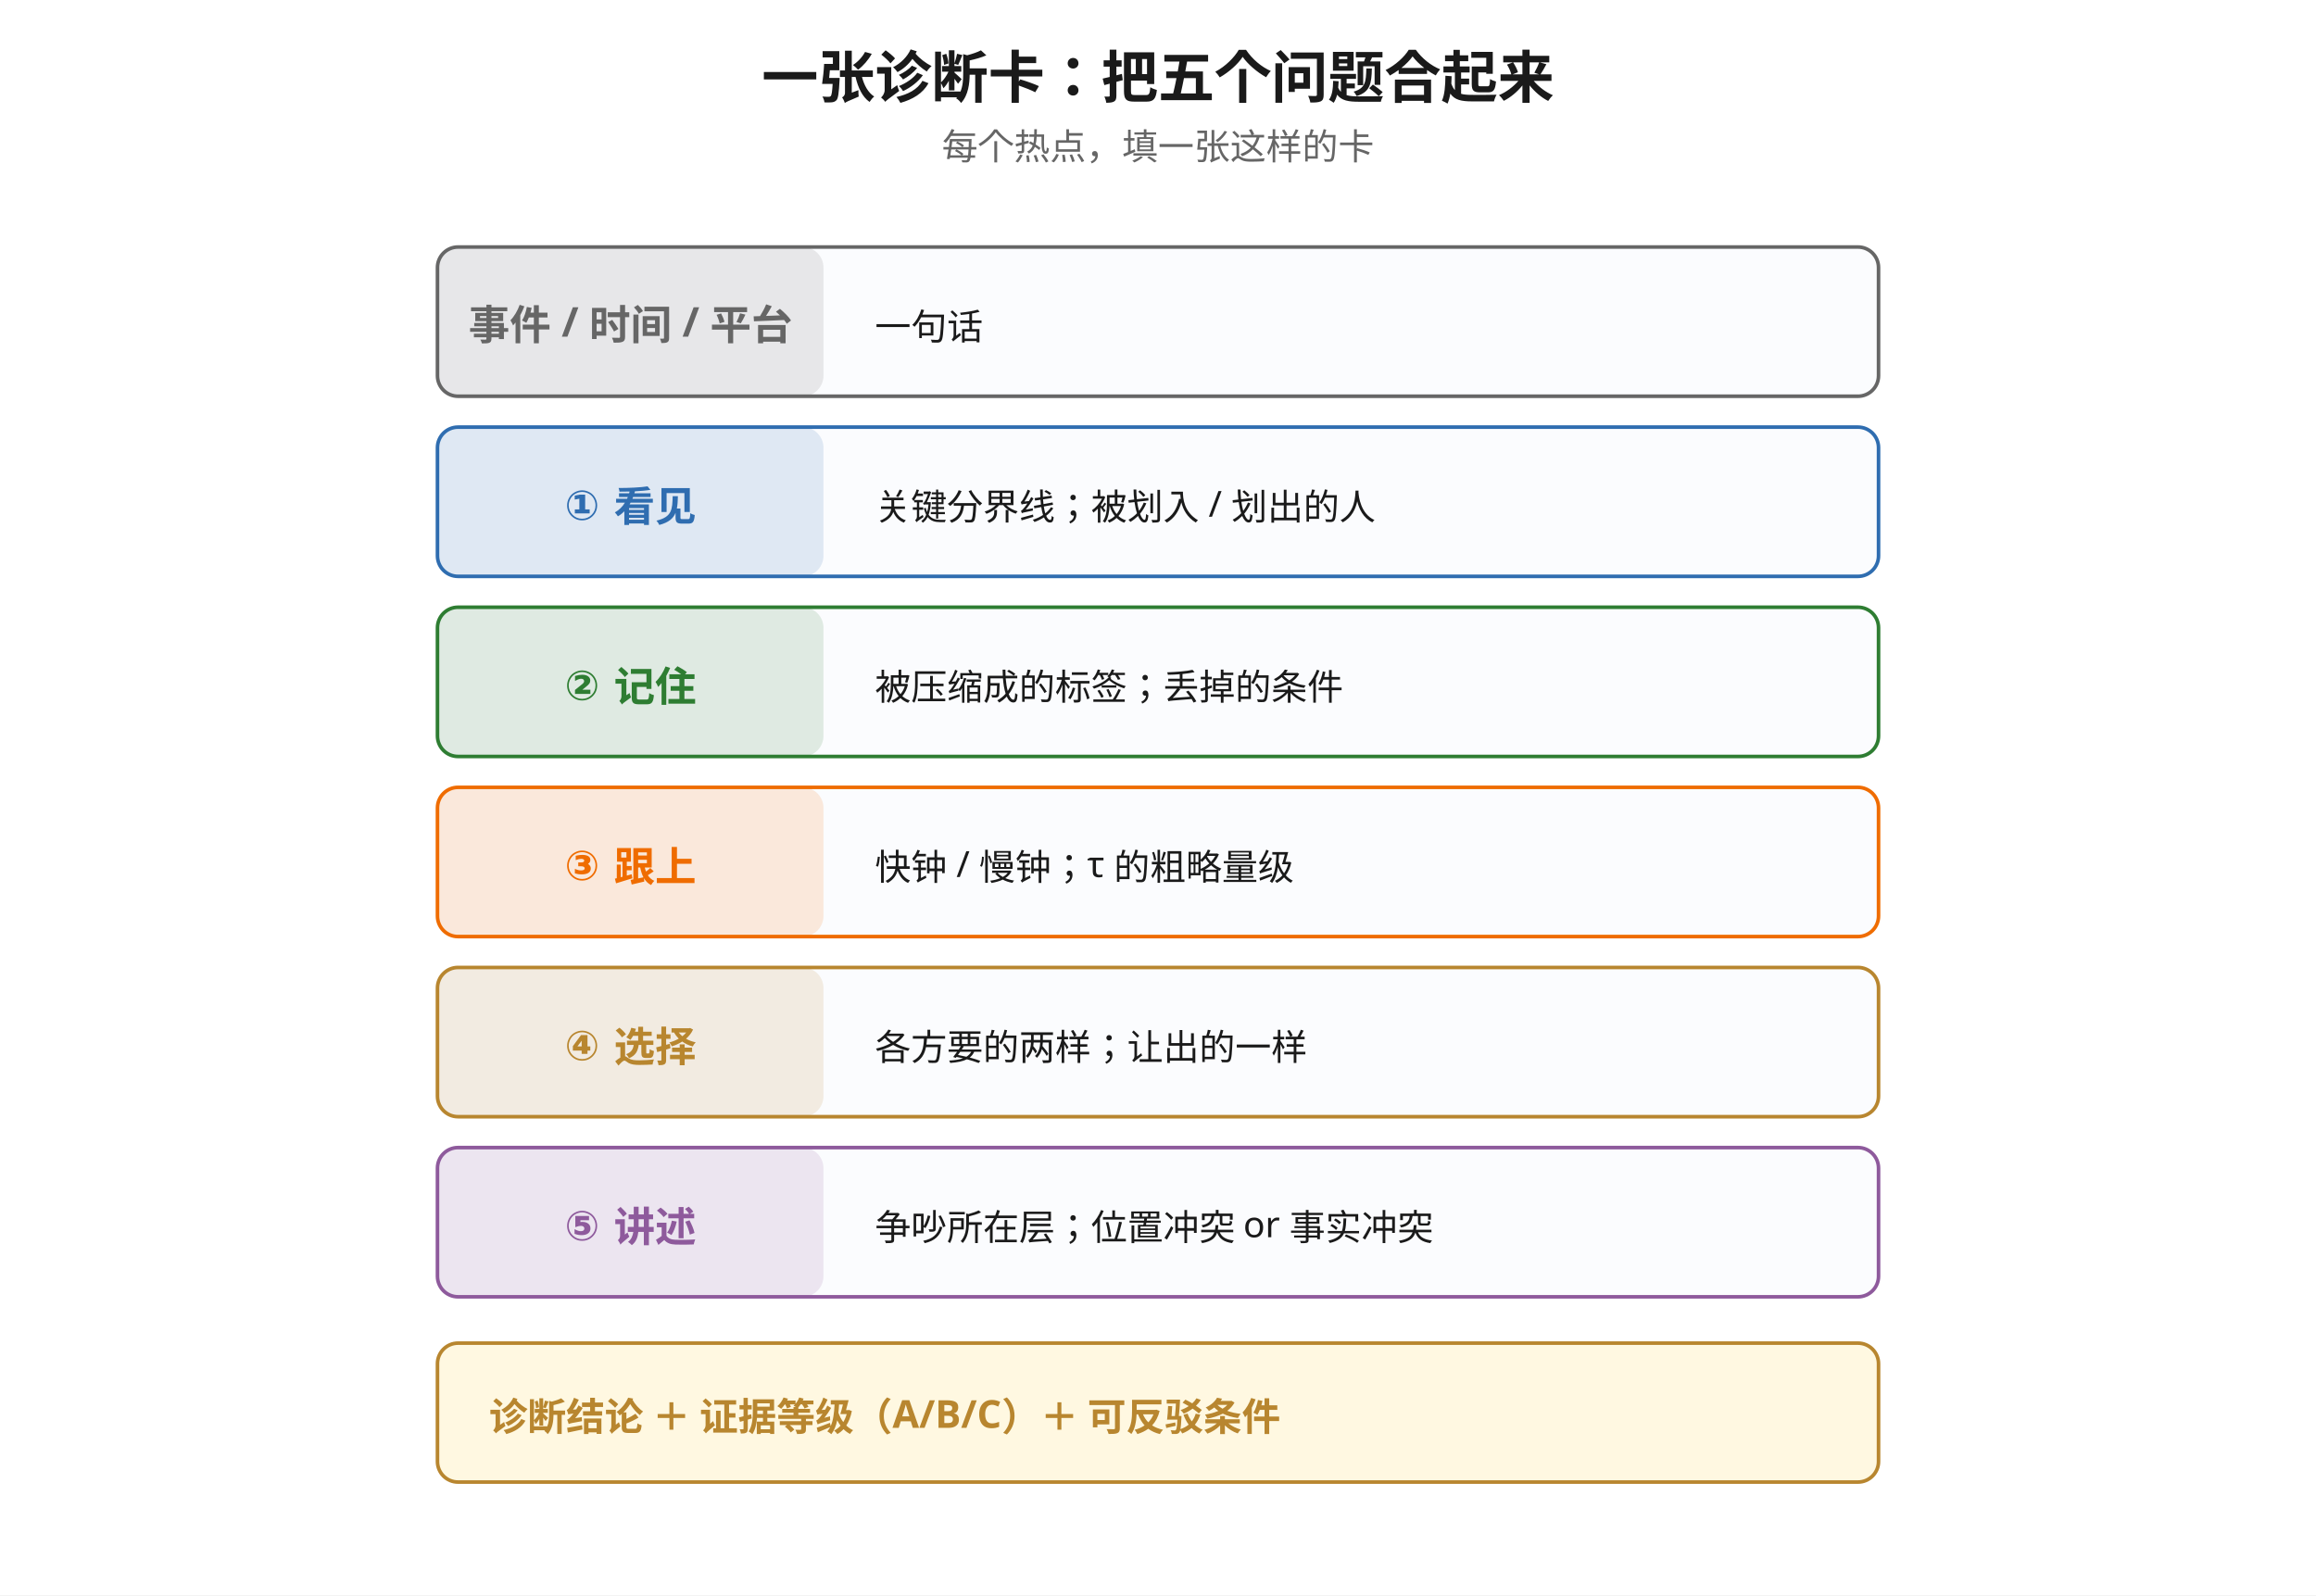
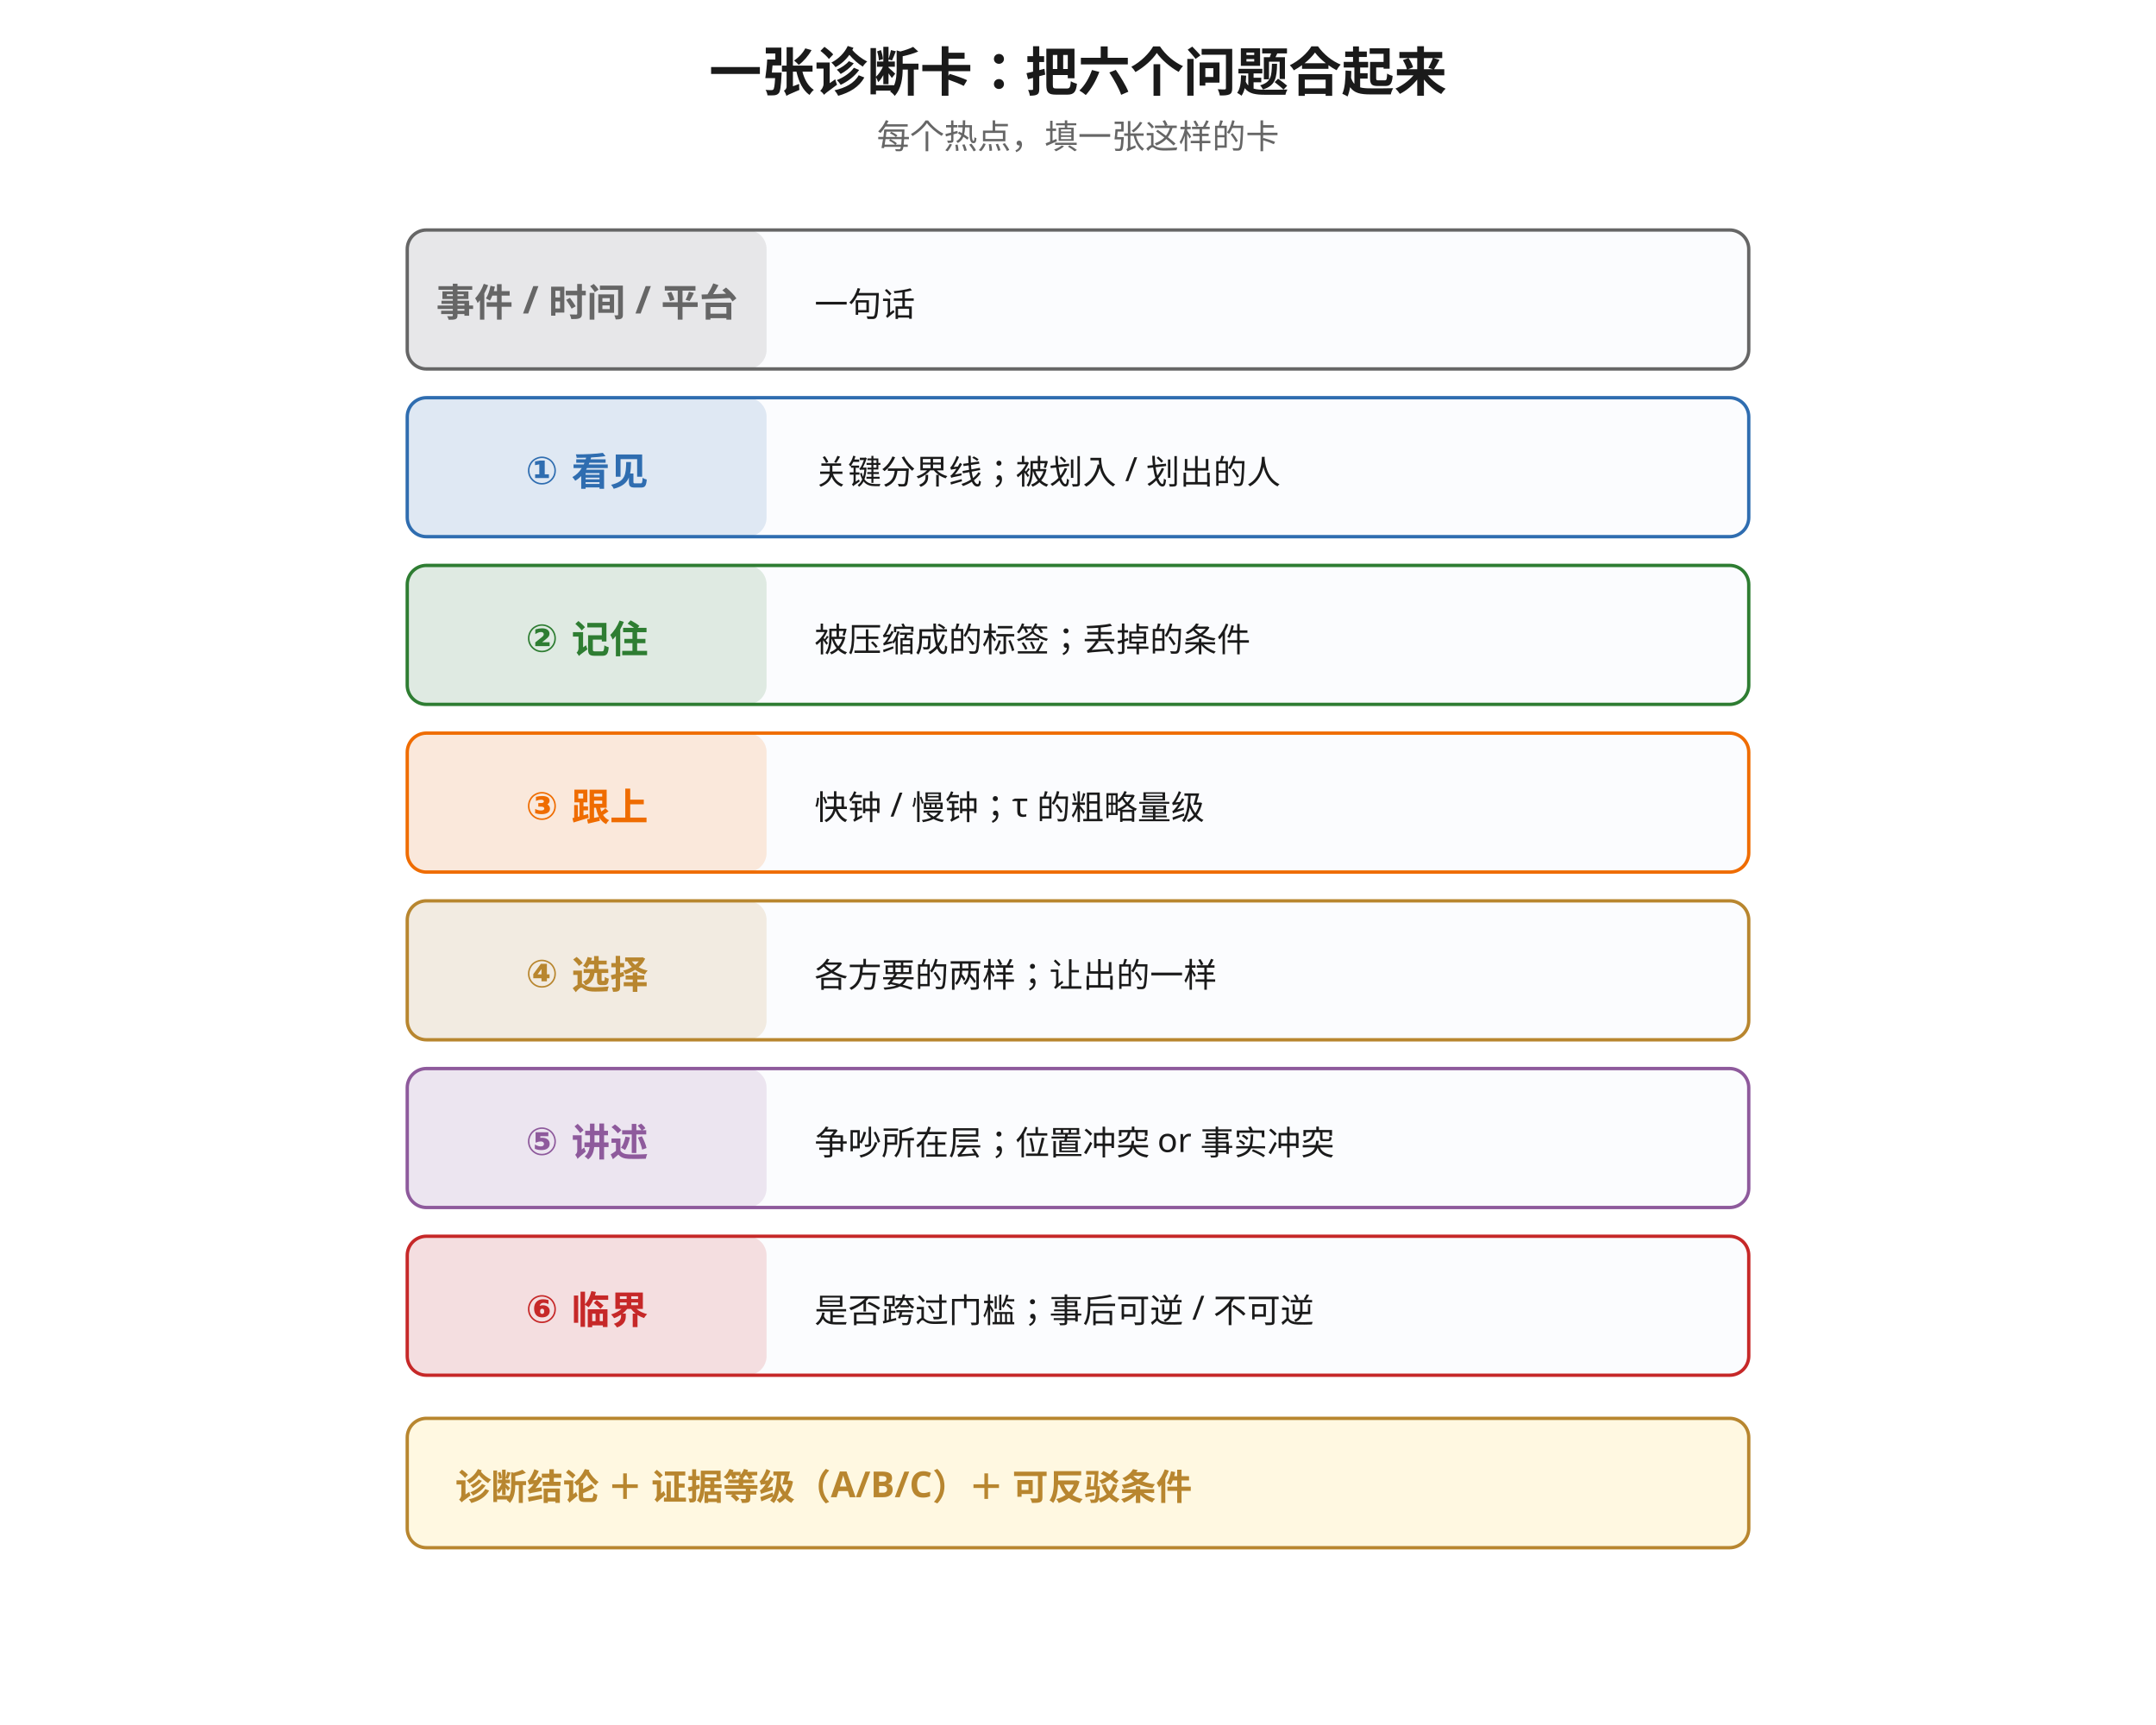
- <svg xmlns="http://www.w3.org/2000/svg" viewBox="0 0 900 620" width="900" height="620" font-family="Microsoft YaHei, PingFang SC, SimHei, sans-serif">
-   <rect width="900" height="620" fill="#ffffff" />
-   <text x="450" y="38" text-anchor="middle" font-size="22" font-weight="bold" fill="#1a1a1a">一张诊断卡：把五个问题合起来</text>
+ <svg xmlns="http://www.w3.org/2000/svg" viewBox="0 0 900 720" width="900" height="720" font-family="Microsoft YaHei, PingFang SC, SimHei, sans-serif">
+   <rect width="900" height="720" fill="#ffffff" />
+   <text x="450" y="38" text-anchor="middle" font-size="22" font-weight="bold" fill="#1a1a1a">一张诊断卡：把六个问题合起来</text>
  <text x="450" y="62" text-anchor="middle" font-size="14" fill="#666">每个热点，填一张这样的卡</text>
  <rect x="170" y="96" width="560" height="58" rx="8" fill="#fbfcfe" stroke="#666" stroke-width="1.4" />
  <rect x="170" y="96" width="150" height="58" rx="8" fill="#666" opacity="0.14" />
  <text x="245" y="132" text-anchor="middle" font-size="16" fill="#666" font-weight="bold">事件 / 时间 / 平台</text>
  <text x="340" y="132" text-anchor="start" font-size="14" fill="#1a1a1a" font-weight="normal">一句话</text>
  <rect x="170" y="166" width="560" height="58" rx="8" fill="#fbfcfe" stroke="#2f6db0" stroke-width="1.4" />
  <rect x="170" y="166" width="150" height="58" rx="8" fill="#2f6db0" opacity="0.14" />
  <text x="245" y="202" text-anchor="middle" font-size="16" fill="#2f6db0" font-weight="bold">① 看见</text>
  <text x="340" y="202" text-anchor="start" font-size="14" fill="#1a1a1a" font-weight="normal">关键分界线；被划入 / 划出的人</text>
  <rect x="170" y="236" width="560" height="58" rx="8" fill="#fbfcfe" stroke="#2e7d32" stroke-width="1.4" />
  <rect x="170" y="236" width="150" height="58" rx="8" fill="#2e7d32" opacity="0.14" />
  <text x="245" y="272" text-anchor="middle" font-size="16" fill="#2e7d32" font-weight="bold">② 记住</text>
  <text x="340" y="272" text-anchor="start" font-size="14" fill="#1a1a1a" font-weight="normal">被压缩成的标签；丢掉的条件</text>
  <rect x="170" y="306" width="560" height="58" rx="8" fill="#fbfcfe" stroke="#ef6c00" stroke-width="1.4" />
  <rect x="170" y="306" width="150" height="58" rx="8" fill="#ef6c00" opacity="0.14" />
  <text x="245" y="342" text-anchor="middle" font-size="16" fill="#ef6c00" font-weight="bold">③ 跟上</text>
  <text x="340" y="342" text-anchor="start" font-size="14" fill="#1a1a1a" font-weight="normal">快钟 / 慢钟；τ 的粗略量级</text>
  <rect x="170" y="376" width="560" height="58" rx="8" fill="#fbfcfe" stroke="#b8862f" stroke-width="1.4" />
  <rect x="170" y="376" width="150" height="58" rx="8" fill="#b8862f" opacity="0.14" />
  <text x="245" y="412" text-anchor="middle" font-size="16" fill="#b8862f" font-weight="bold">④ 选择</text>
  <text x="340" y="412" text-anchor="start" font-size="14" fill="#1a1a1a" font-weight="normal">各方要的两样；让出的一样</text>
  <rect x="170" y="446" width="560" height="58" rx="8" fill="#fbfcfe" stroke="#8e5a9c" stroke-width="1.4" />
  <rect x="170" y="446" width="150" height="58" rx="8" fill="#8e5a9c" opacity="0.14" />
  <text x="245" y="482" text-anchor="middle" font-size="16" fill="#8e5a9c" font-weight="bold">⑤ 讲述</text>
  <text x="340" y="482" text-anchor="start" font-size="14" fill="#1a1a1a" font-weight="normal">争吵所在层；位置冲突 or 事实冲突</text>
-   <rect x="170" y="522" width="560" height="54" rx="8" fill="#fff8e1" stroke="#b8862f" stroke-width="1.4" />
-   <text x="190" y="556" text-anchor="start" font-size="15" fill="#b8862f" font-weight="bold">诊断结论 ＋ 证据等级（A/B/C）＋ 可反驳条件</text>
+   <rect x="170" y="516" width="560" height="58" rx="8" fill="#fbfcfe" stroke="#c62828" stroke-width="1.4" />
+   <rect x="170" y="516" width="150" height="58" rx="8" fill="#c62828" opacity="0.14" />
+   <text x="245" y="552" text-anchor="middle" font-size="16" fill="#c62828" font-weight="bold">⑥ 临界</text>
+   <text x="340" y="552" text-anchor="start" font-size="14" fill="#1a1a1a" font-weight="normal">是否跨过门槛；事后可逆 / 不可逆</text>
+   <rect x="170" y="592" width="560" height="54" rx="8" fill="#fff8e1" stroke="#b8862f" stroke-width="1.4" />
+   <text x="190" y="626" text-anchor="start" font-size="15" fill="#b8862f" font-weight="bold">诊断结论 ＋ 证据等级（A/B/C）＋ 可反驳条件</text>
</svg>
